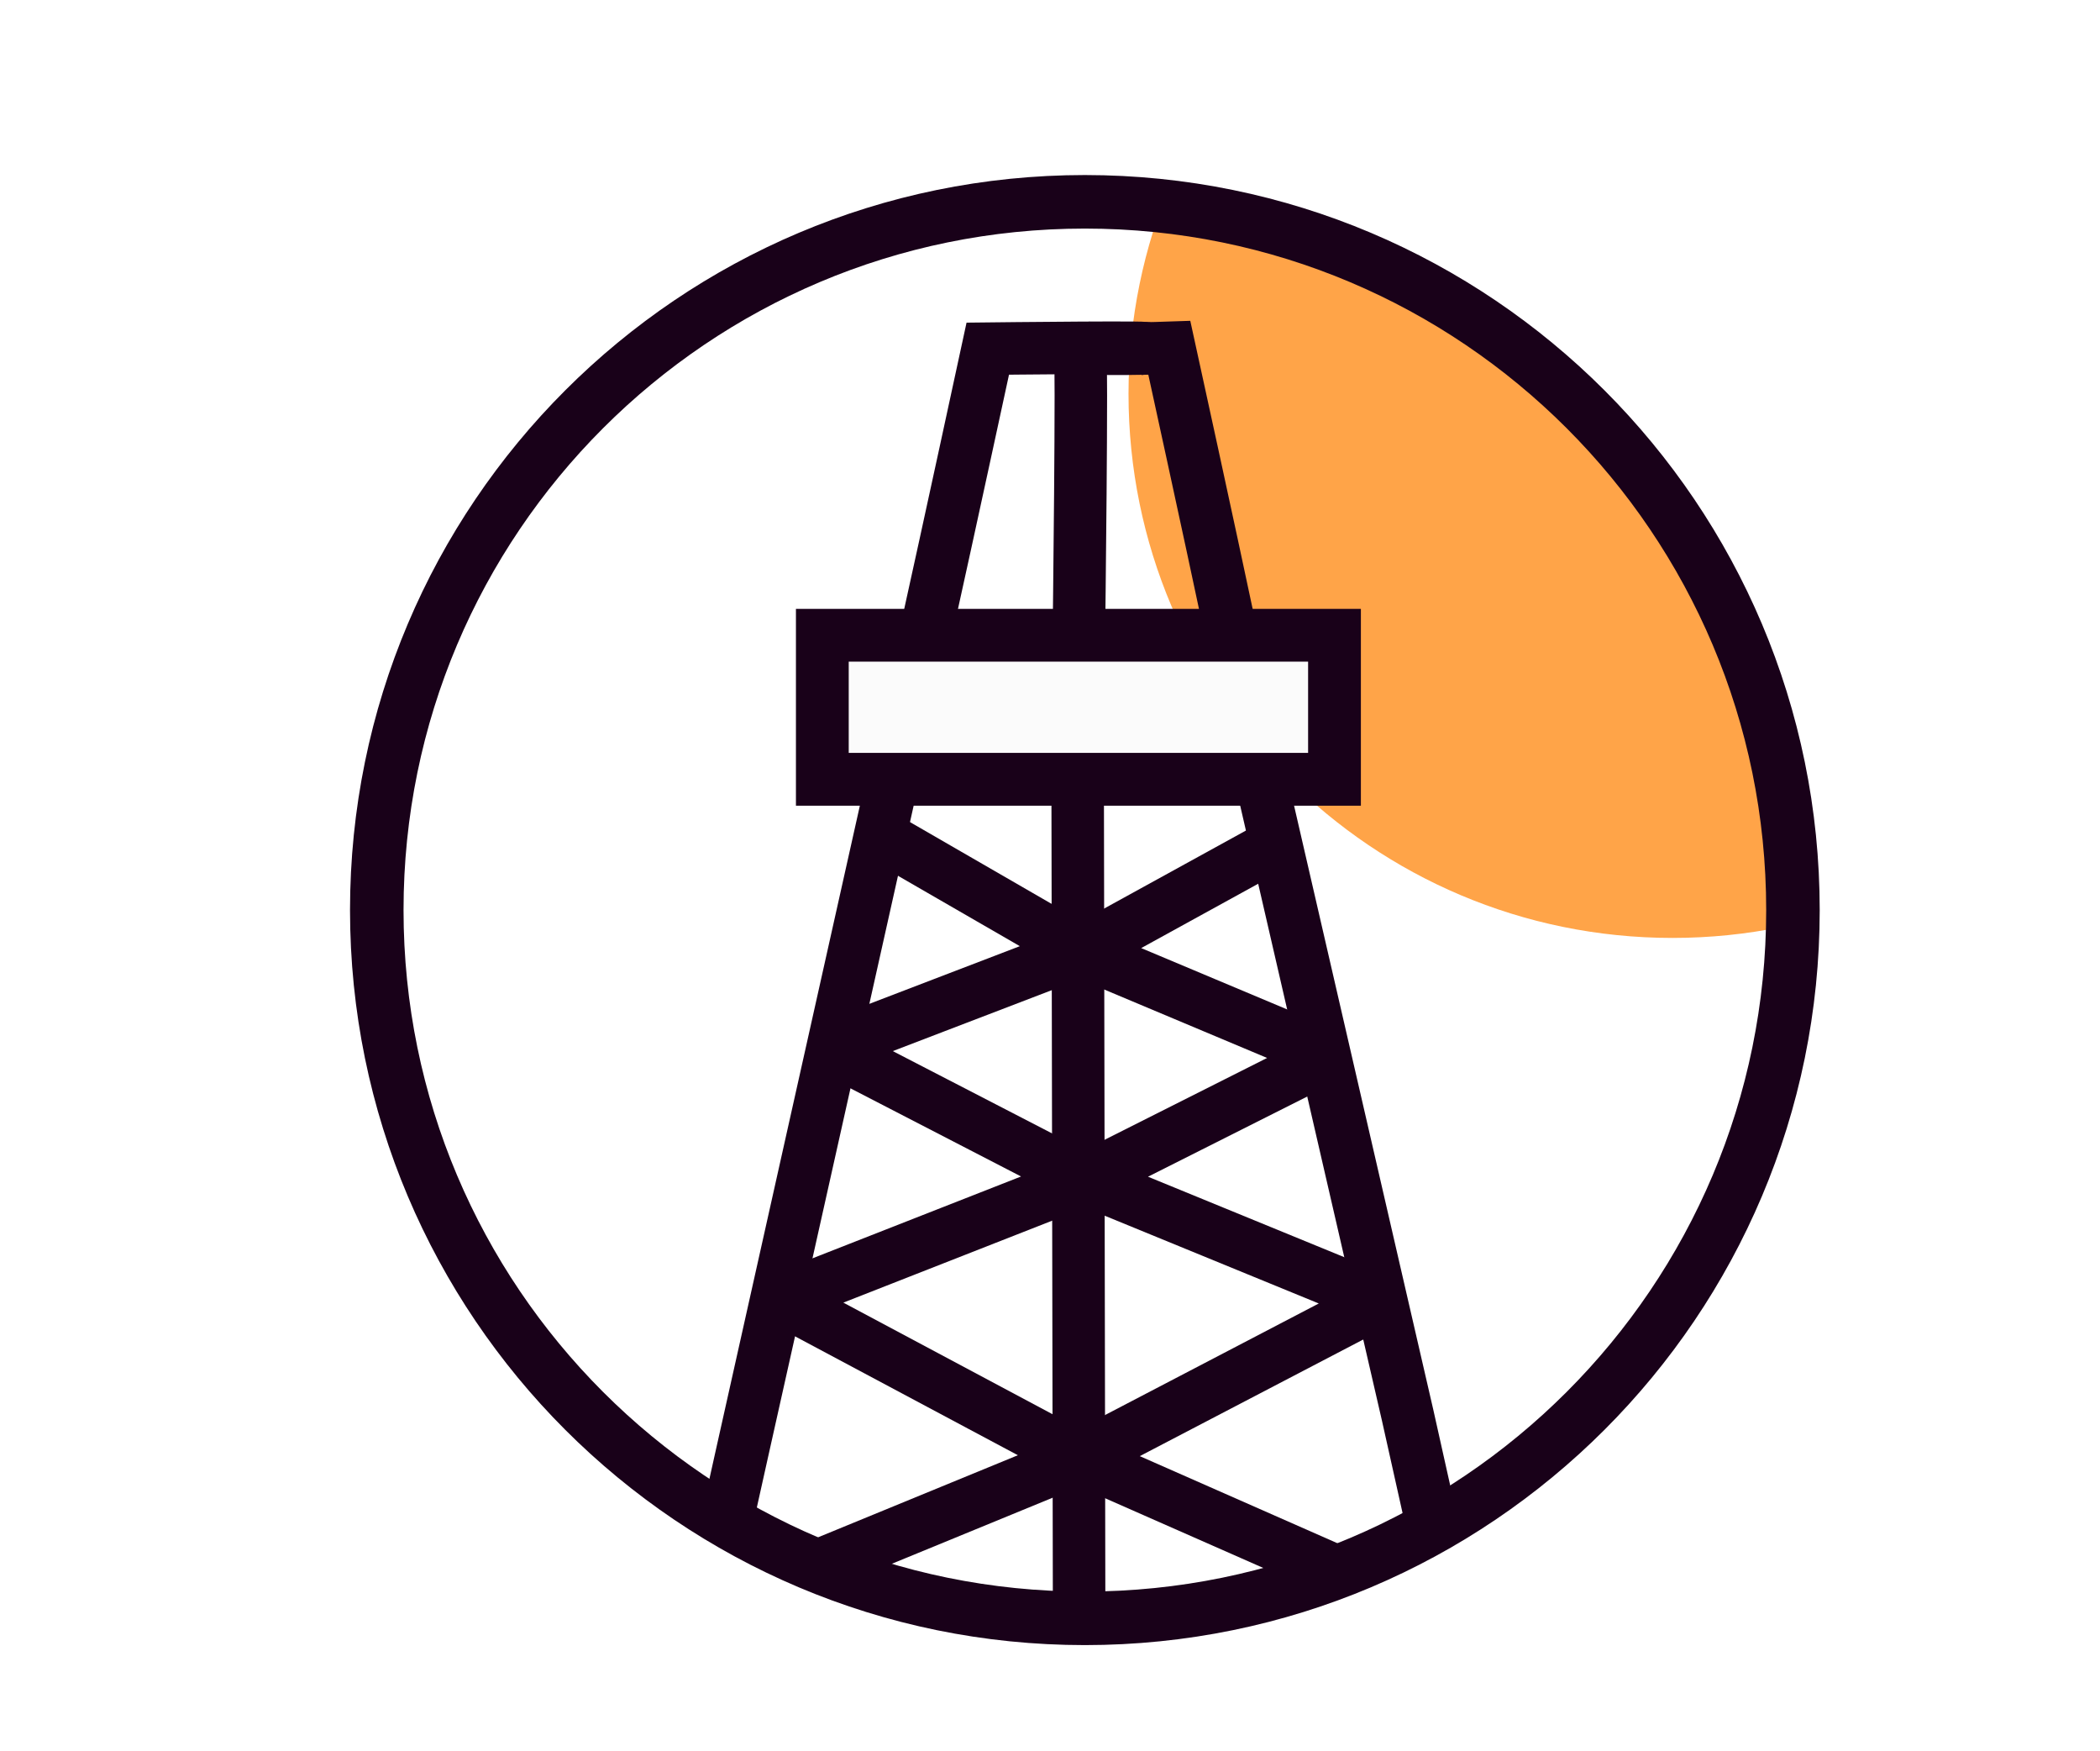
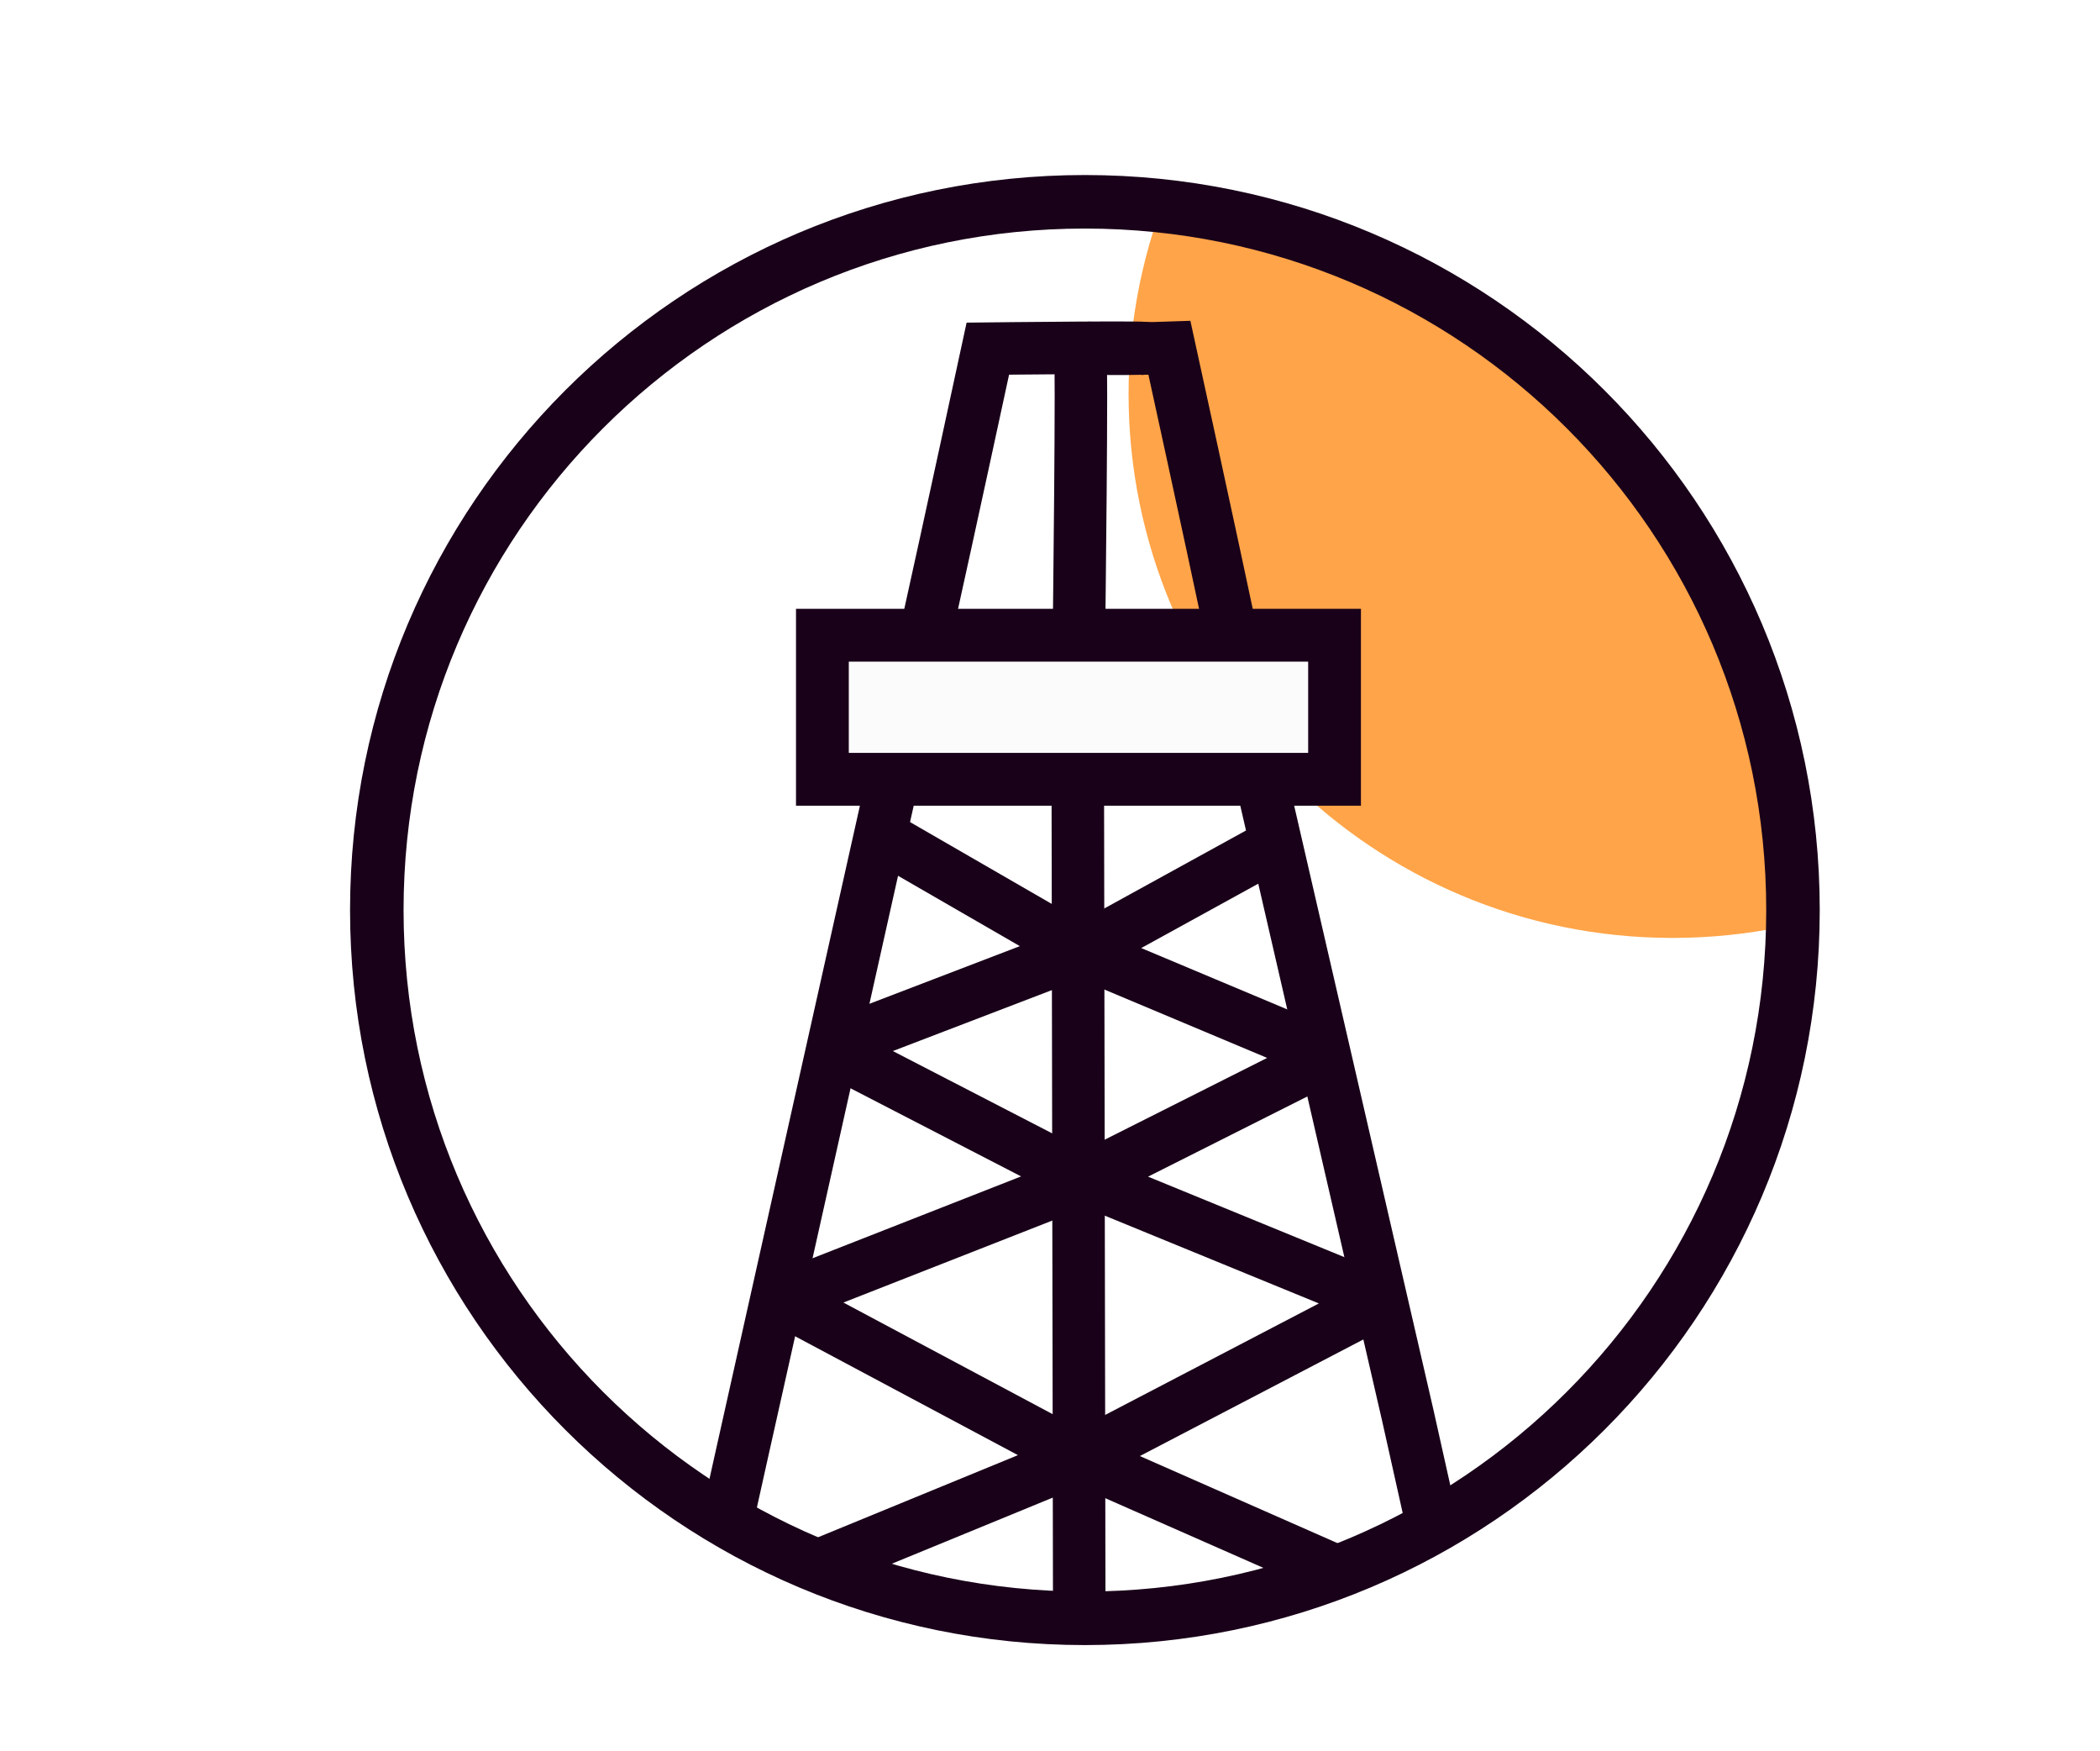
- <svg xmlns="http://www.w3.org/2000/svg" width="60" height="50" version="1.1" id="svg6866">
-   <defs id="defs6860">
-     <clipPath clipPathUnits="userSpaceOnUse" id="clipPath6751">
-       <circle style="opacity:1;fill:none;fill-opacity:1;stroke:#190119;stroke-width:1.302;stroke-linecap:round;stroke-linejoin:bevel;stroke-miterlimit:4;stroke-dasharray:none;stroke-dashoffset:0;stroke-opacity:1;paint-order:normal" id="circle6753" cx="141.622" cy="124.801" r="20.463" />
+ <svg xmlns="http://www.w3.org/2000/svg" viewBox="0 0 60 50">
+   <defs>
+     <clipPath id="a" clipPathUnits="userSpaceOnUse">
+       <circle cx="141.622" cy="124.801" r="20.463" style="opacity:1;fill:none;fill-opacity:1;stroke:#190119;stroke-width:1.302;stroke-linecap:round;stroke-linejoin:bevel;stroke-miterlimit:4;stroke-dasharray:none;stroke-dashoffset:0;stroke-opacity:1;paint-order:normal" />
    </clipPath>
  </defs>
-   <g id="layer1" transform="translate(7.93912,-247.9478)">
-     <g id="g7453" transform="translate(-1.133929,250.5982)">
-       <g transform="translate(-35.59612,-125.2789)" id="g6838" style="display:inline">
-         <g transform="translate(-81.26488,23.8125)" id="g6762">
-           <g id="g6745" transform="translate(-0.4009043,0.2672695)" clip-path="url(#clipPath6751)">
-             <rect y="95.904" x="103.58" height="61.043" width="65.768" id="rect6521" style="opacity:1;fill:none;fill-opacity:1;stroke:none;stroke-width:1.5;stroke-linecap:round;stroke-linejoin:bevel;stroke-miterlimit:4;stroke-dasharray:none;stroke-dashoffset:0;stroke-opacity:1;paint-order:normal" />
-             <circle r="15.542" cy="109.798" cx="158.242" id="path6519" style="opacity:1;fill:#ffa448;fill-opacity:1;stroke:none;stroke-width:0.1;stroke-linecap:round;stroke-linejoin:bevel;stroke-miterlimit:4;stroke-dasharray:none;stroke-dashoffset:0;stroke-opacity:1;paint-order:normal" />
-             <path id="path6511" d="m 141.282,116.694 c 0,0 0.1,-7.99 0.033,-8.257 0.075,0.134 2.551,0.047 2.551,0.047 0,0 1.17,5.346 1.735,8.024 m 0.866,4.215 4.207,18.247 2.269,10.162 -11.643,2.021 -0.053,-30.345" style="opacity:1;fill:none;stroke:#190119;stroke-width:1.5;stroke-linecap:butt;stroke-linejoin:miter;stroke-miterlimit:4;stroke-dasharray:none;stroke-opacity:1" />
-             <path id="path6513" d="m 143.028,108.512 c 1.153,-0.067 -4.349,-0.004 -4.349,-0.004 0,0 -1.148,5.314 -1.737,7.968 m -1.002,4.427 -4.276,19.126 -2.339,10.507 11.977,0.618" style="opacity:1;fill:none;stroke:#190119;stroke-width:1.5;stroke-linecap:butt;stroke-linejoin:miter;stroke-miterlimit:4;stroke-dasharray:none;stroke-opacity:1" />
-             <path id="path6515" d="m 135.552,122.375 5.811,3.355 7.087,2.977 -7.134,3.591 -8.552,3.355 8.504,4.536 10.725,4.725 -2.126,4.583 -13.749,1.795 -9.449,-3.071 3.969,-3.638 10.583,-4.347 8.693,-4.536 -8.646,-3.544 -7.134,-3.685 7.276,-2.788 5.67,-3.118" style="opacity:1;fill:none;stroke:#190119;stroke-width:1.5;stroke-linecap:butt;stroke-linejoin:bevel;stroke-miterlimit:4;stroke-dasharray:none;stroke-opacity:1" />
-             <rect y="116.694" x="133.952" height="4.115" width="14.633" id="rect6501" style="opacity:1;fill:#fbfbfb;fill-opacity:1;stroke:#190119;stroke-width:1.508;stroke-linecap:round;stroke-linejoin:miter;stroke-miterlimit:4;stroke-dasharray:none;stroke-dashoffset:0;stroke-opacity:1;paint-order:normal" />
-           </g>
-         </g>
-         <circle r="20.231" cy="148.624" cx="59.787" id="path6764" style="opacity:1;fill:none;fill-opacity:0;stroke:#190119;stroke-width:1.529;stroke-linecap:round;stroke-linejoin:bevel;stroke-miterlimit:4;stroke-dasharray:none;stroke-dashoffset:0;stroke-opacity:1;paint-order:normal" />
-       </g>
+   <g style="display:inline" transform="translate(-28.79 -122.629)">
+     <g clip-path="url(#a)" transform="translate(-81.665 24.08)">
+       <path d="M103.58 95.904h65.768v61.043H103.58z" style="opacity:1;fill:none;fill-opacity:1;stroke:none;stroke-width:1.5;stroke-linecap:round;stroke-linejoin:bevel;stroke-miterlimit:4;stroke-dasharray:none;stroke-dashoffset:0;stroke-opacity:1;paint-order:normal" />
+       <circle cx="158.242" cy="109.798" r="15.542" style="opacity:1;fill:#ffa448;fill-opacity:1;stroke:none;stroke-width:.1;stroke-linecap:round;stroke-linejoin:bevel;stroke-miterlimit:4;stroke-dasharray:none;stroke-dashoffset:0;stroke-opacity:1;paint-order:normal" />
+       <path d="M141.282 116.694s.1-7.99.034-8.257c.075.134 2.551.047 2.551.047s1.17 5.347 1.735 8.024m.866 4.216 4.208 18.247 2.269 10.162-11.643 2.021-.053-30.345" style="opacity:1;fill:none;stroke:#190119;stroke-width:1.5;stroke-linecap:butt;stroke-linejoin:miter;stroke-miterlimit:4;stroke-dasharray:none;stroke-opacity:1" />
+       <path d="M143.028 108.512c1.153-.067-4.349-.004-4.349-.004s-1.147 5.315-1.737 7.968m-1.002 4.427-4.276 19.126-2.339 10.507 11.977.618" style="opacity:1;fill:none;stroke:#190119;stroke-width:1.5;stroke-linecap:butt;stroke-linejoin:miter;stroke-miterlimit:4;stroke-dasharray:none;stroke-opacity:1" />
+       <path d="m135.552 122.375 5.811 3.355 7.087 2.976-7.134 3.59-8.552 3.355 8.505 4.536 10.725 4.725-2.126 4.583-13.75 1.795-9.449-3.07 3.969-3.639 10.583-4.347 8.694-4.535-8.646-3.544-7.135-3.685 7.276-2.788 5.67-3.118" style="opacity:1;fill:none;stroke:#190119;stroke-width:1.5;stroke-linecap:butt;stroke-linejoin:bevel;stroke-miterlimit:4;stroke-dasharray:none;stroke-opacity:1" />
+       <path d="M133.952 116.694h14.633v4.115h-14.633z" style="opacity:1;fill:#fbfbfb;fill-opacity:1;stroke:#190119;stroke-width:1.508;stroke-linecap:round;stroke-linejoin:miter;stroke-miterlimit:4;stroke-dasharray:none;stroke-dashoffset:0;stroke-opacity:1;paint-order:normal" />
    </g>
+     <circle cx="59.787" cy="148.624" r="20.231" style="opacity:1;fill:none;fill-opacity:0;stroke:#190119;stroke-width:1.529;stroke-linecap:round;stroke-linejoin:bevel;stroke-miterlimit:4;stroke-dasharray:none;stroke-dashoffset:0;stroke-opacity:1;paint-order:normal" />
  </g>
</svg>
